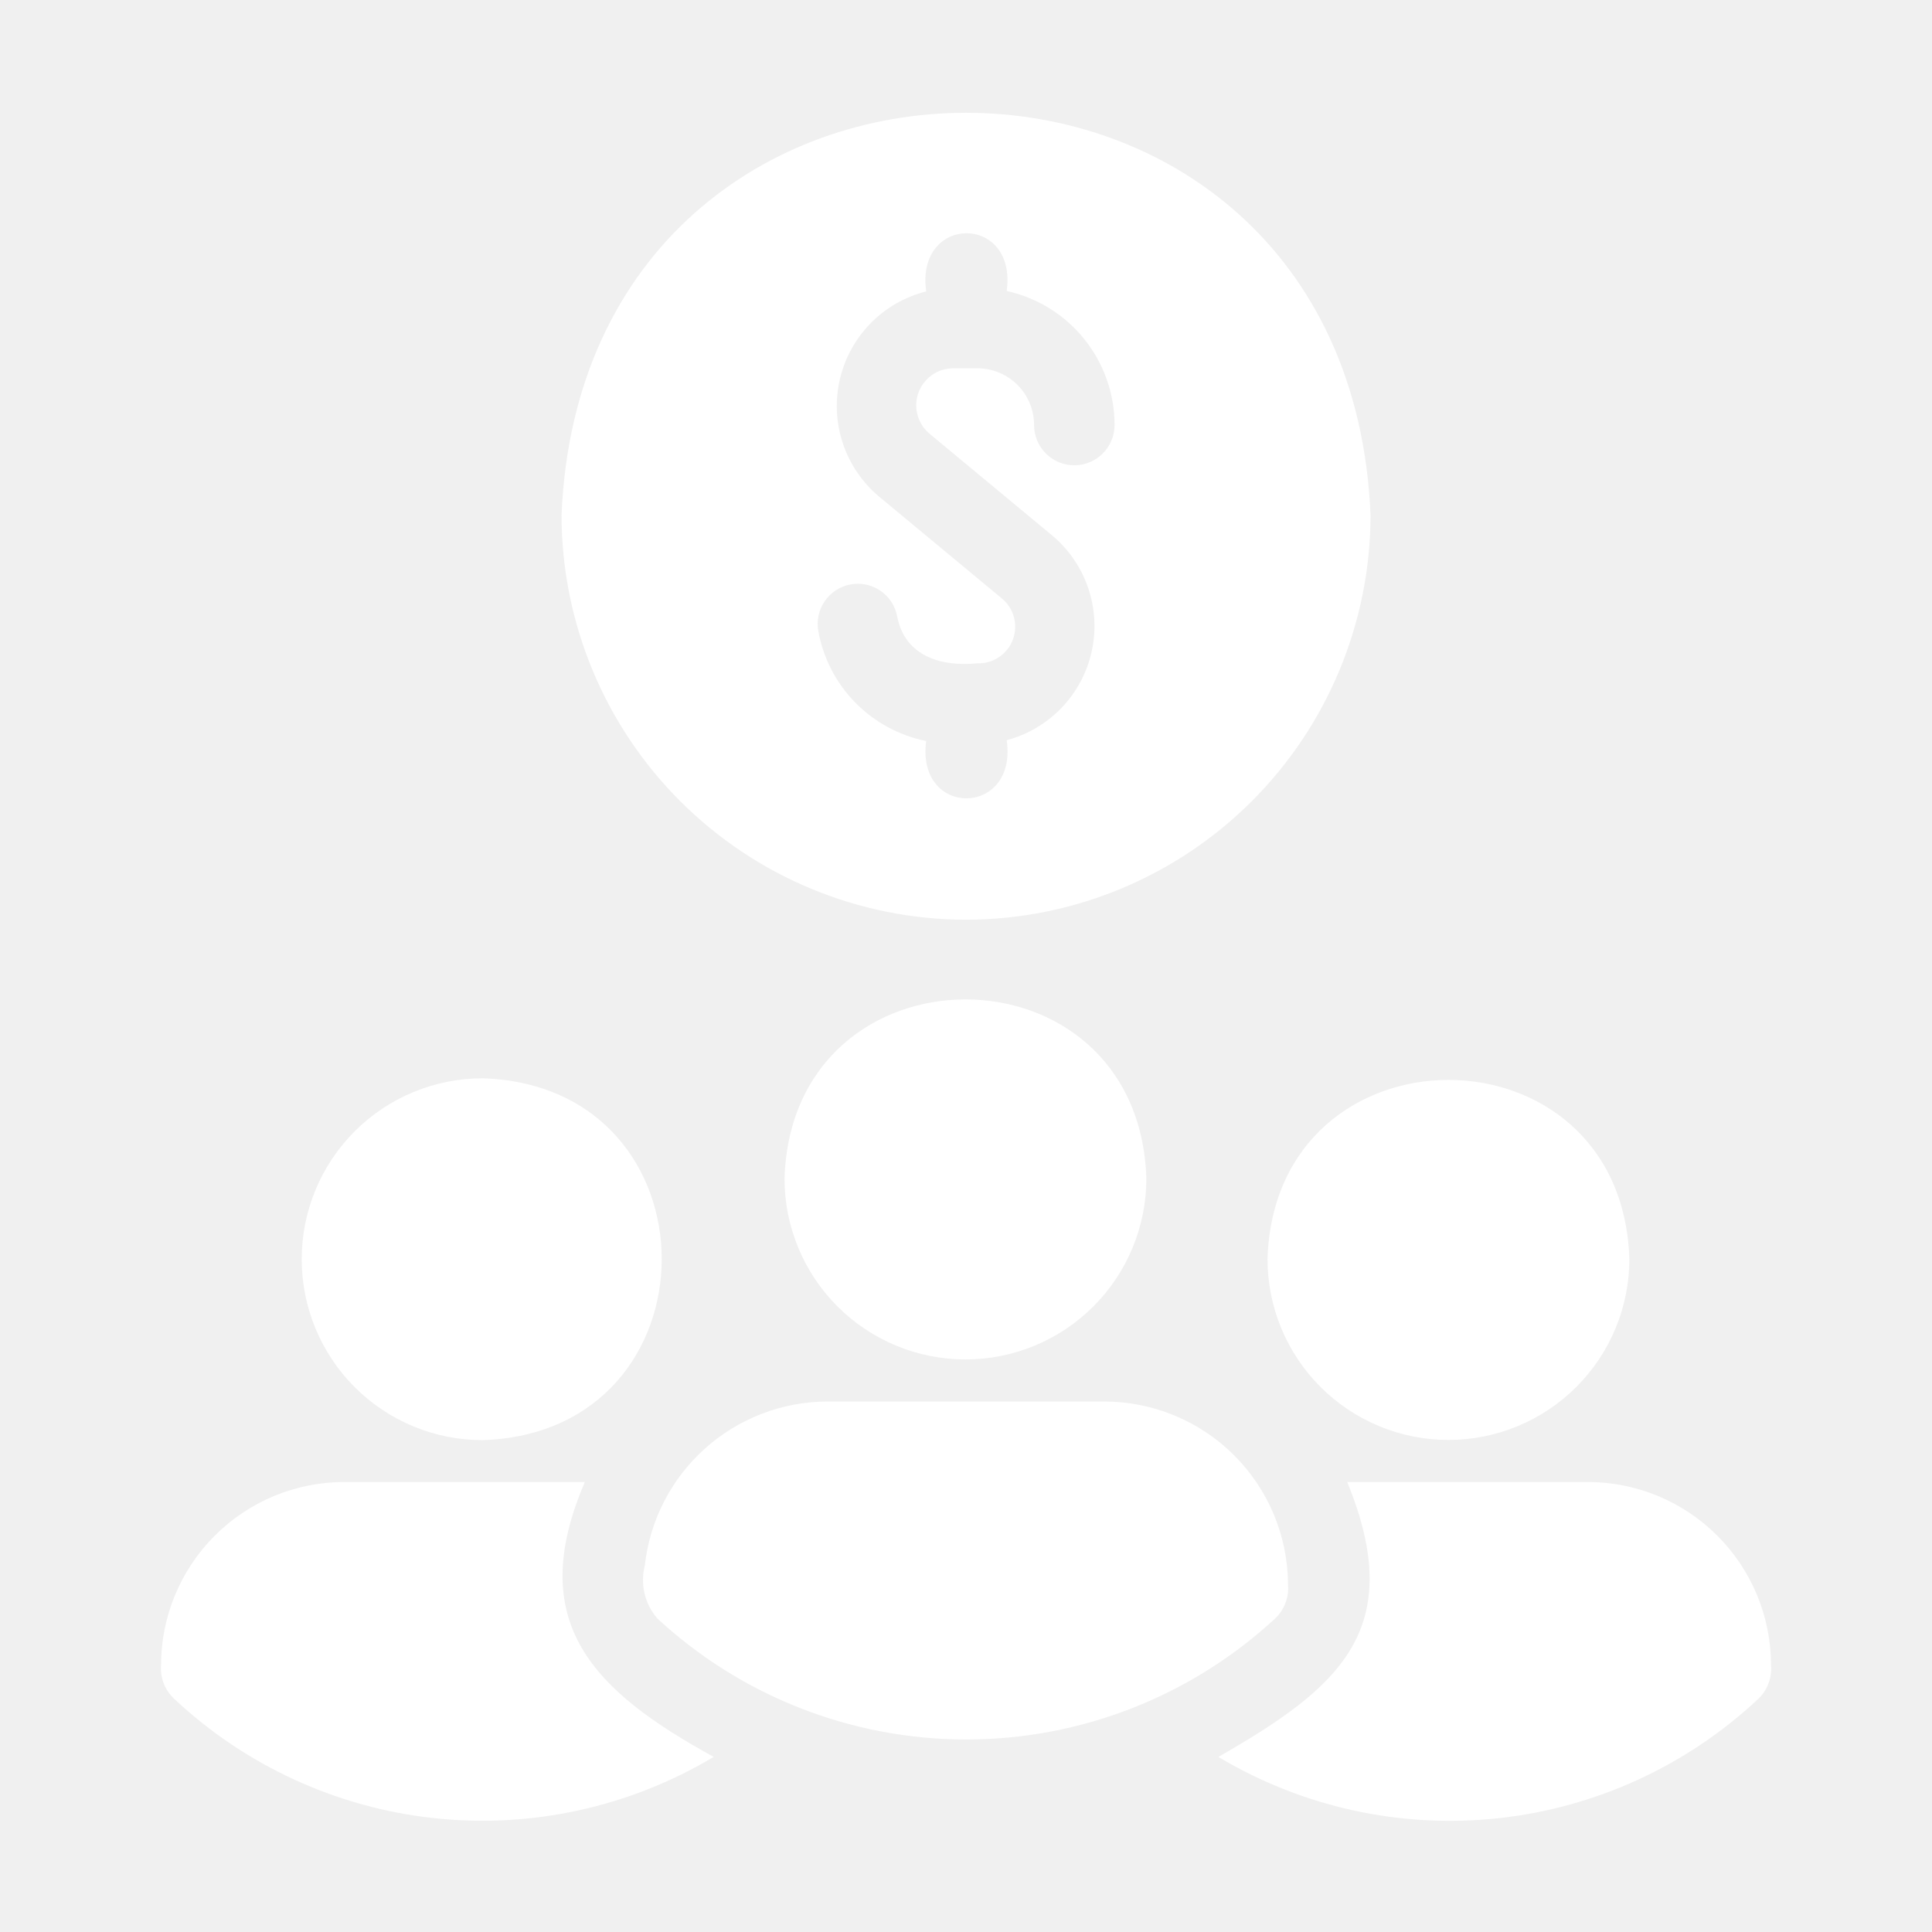
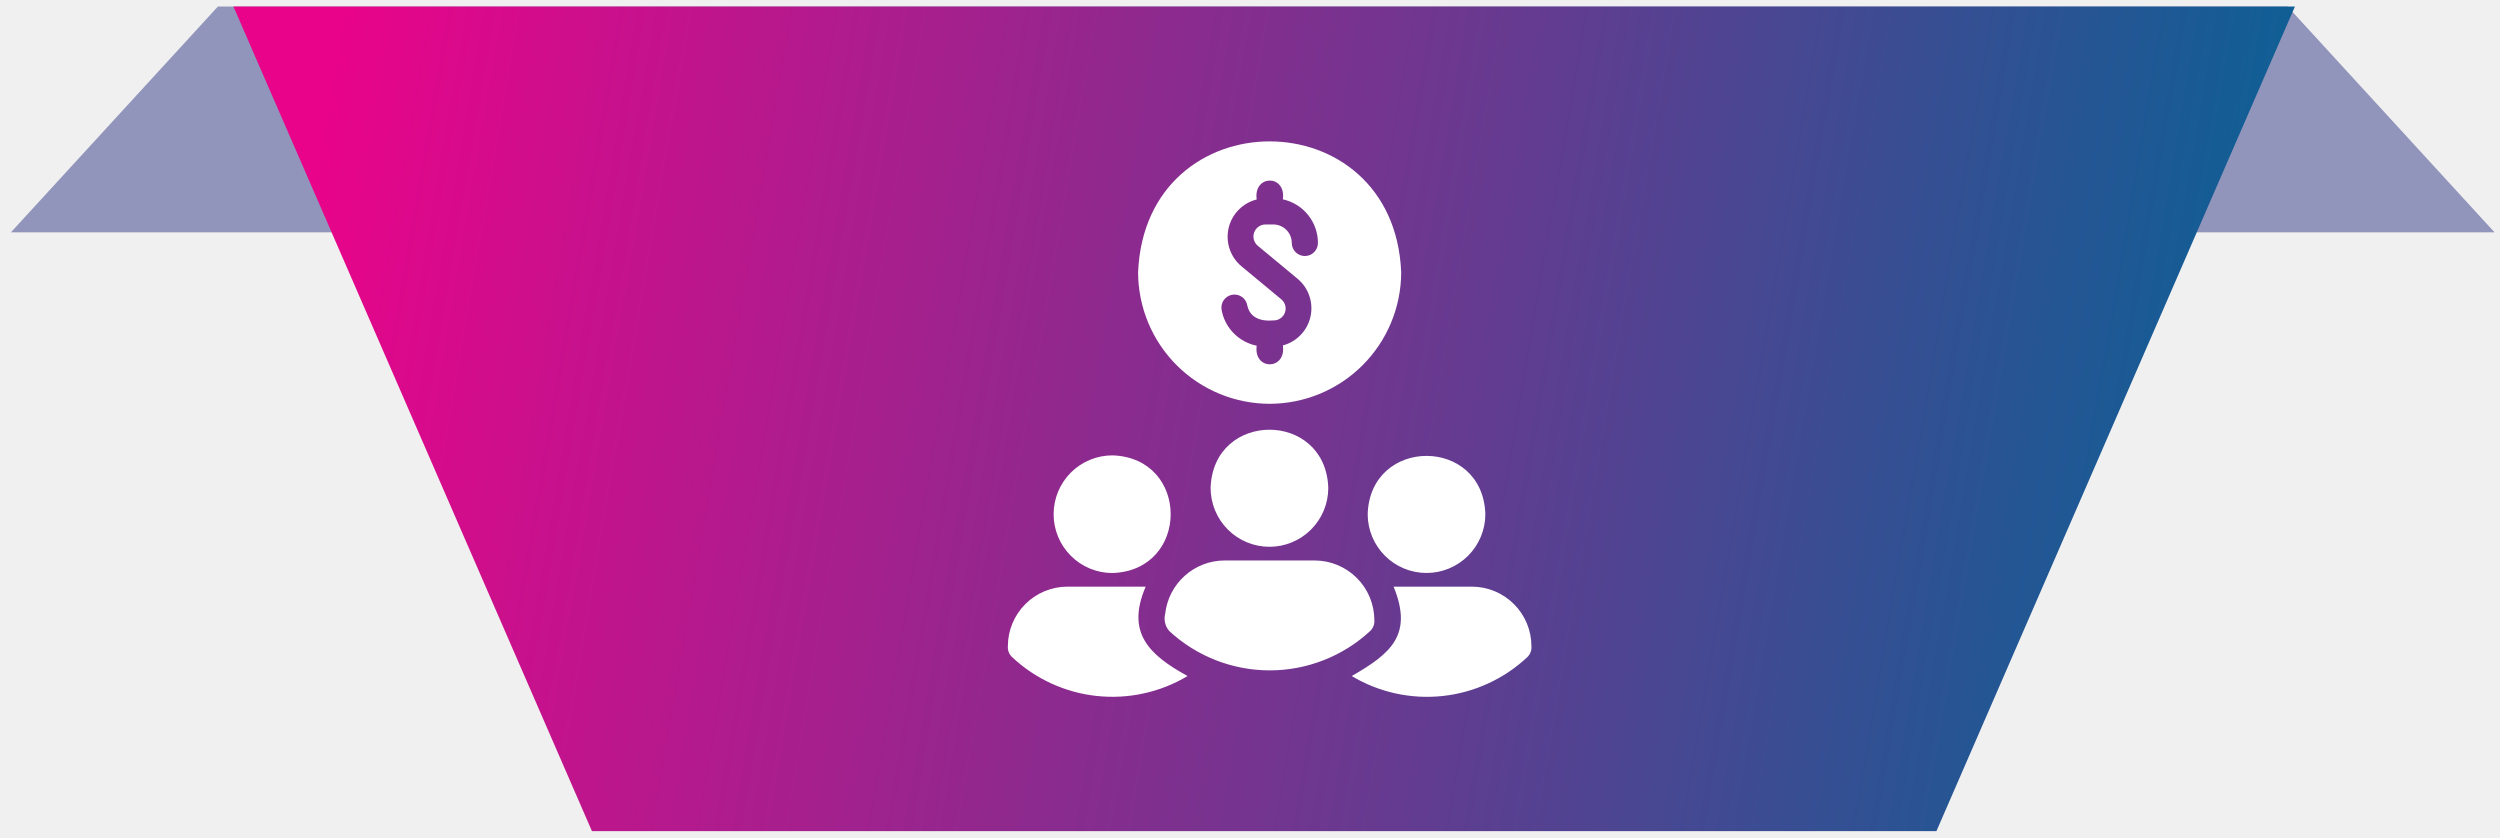
- <svg xmlns="http://www.w3.org/2000/svg" width="48" height="48" viewBox="0 0 48 48" fill="none">
-   <path d="M24.001 22.85C26.665 22.847 29.219 21.787 31.103 19.903C32.987 18.019 34.047 15.464 34.051 12.8C33.497 -0.532 14.503 -0.528 13.951 12.8C13.954 15.464 15.014 18.019 16.898 19.903C18.782 21.787 21.336 22.847 24.001 22.85ZM21.131 14.52C21.259 14.496 21.392 14.498 21.52 14.525C21.648 14.552 21.77 14.604 21.877 14.679C21.985 14.753 22.077 14.848 22.148 14.958C22.219 15.068 22.268 15.191 22.291 15.32C22.486 16.31 23.391 16.568 24.281 16.48C24.472 16.487 24.66 16.433 24.819 16.326C24.978 16.22 25.099 16.066 25.166 15.887C25.232 15.707 25.24 15.511 25.189 15.327C25.138 15.143 25.03 14.979 24.881 14.86L21.831 12.33C21.418 11.981 21.11 11.526 20.94 11.013C20.769 10.5 20.744 9.951 20.866 9.425C20.988 8.898 21.253 8.416 21.631 8.031C22.009 7.645 22.487 7.372 23.011 7.24C22.741 5.319 25.277 5.311 25.011 7.23C25.77 7.396 26.45 7.817 26.937 8.423C27.425 9.029 27.691 9.783 27.691 10.56C27.691 10.825 27.585 11.08 27.398 11.267C27.21 11.455 26.956 11.56 26.691 11.56C26.426 11.56 26.171 11.455 25.984 11.267C25.796 11.08 25.691 10.825 25.691 10.56C25.691 10.375 25.655 10.191 25.584 10.02C25.513 9.849 25.409 9.693 25.278 9.562C25.147 9.431 24.992 9.328 24.821 9.257C24.649 9.186 24.466 9.15 24.281 9.15H23.681C23.49 9.151 23.304 9.21 23.149 9.321C22.994 9.432 22.877 9.588 22.814 9.768C22.752 9.948 22.747 10.143 22.8 10.326C22.853 10.509 22.962 10.671 23.111 10.79L26.161 13.32C26.568 13.667 26.873 14.12 27.042 14.628C27.211 15.136 27.237 15.681 27.119 16.203C27 16.725 26.741 17.205 26.37 17.59C25.998 17.976 25.528 18.252 25.011 18.39C25.288 20.301 22.756 20.324 23.011 18.41C22.342 18.276 21.729 17.944 21.251 17.457C20.773 16.971 20.452 16.351 20.331 15.68C20.284 15.42 20.341 15.152 20.491 14.935C20.641 14.717 20.871 14.568 21.131 14.52ZM28.481 29.28C28.481 30.472 28.007 31.616 27.164 32.458C26.321 33.301 25.178 33.775 23.986 33.775C22.794 33.775 21.65 33.301 20.807 32.458C19.964 31.616 19.491 30.472 19.491 29.28C19.677 23.353 28.291 23.341 28.481 29.28ZM11.991 26.79C17.927 26.979 17.919 35.586 11.991 35.78C10.799 35.78 9.655 35.306 8.812 34.463C7.969 33.62 7.496 32.477 7.496 31.285C7.496 30.093 7.969 28.95 8.812 28.107C9.655 27.264 10.799 26.79 11.991 26.79ZM17.731 43.65C15.644 44.897 13.207 45.432 10.79 45.172C8.372 44.912 6.105 43.872 4.331 42.21C4.216 42.104 4.126 41.974 4.069 41.828C4.012 41.682 3.988 41.526 4.001 41.37C4.002 40.164 4.482 39.007 5.335 38.154C6.188 37.301 7.344 36.821 8.551 36.82H14.531C13.018 40.33 14.767 42.02 17.731 43.65ZM40.481 31.28C40.481 32.472 40.007 33.615 39.164 34.458C38.321 35.301 37.178 35.775 35.986 35.775C34.794 35.775 33.65 35.301 32.807 34.458C31.964 33.615 31.491 32.472 31.491 31.28C31.677 25.353 40.291 25.341 40.481 31.28ZM16.331 40.21C16.176 40.031 16.067 39.818 16.013 39.588C15.959 39.358 15.962 39.119 16.021 38.89C16.145 37.774 16.675 36.743 17.511 35.992C18.346 35.242 19.428 34.825 20.551 34.82H27.451C28.656 34.825 29.811 35.306 30.663 36.158C31.515 37.01 31.996 38.165 32.001 39.37C32.014 39.528 31.991 39.686 31.934 39.833C31.877 39.981 31.787 40.113 31.671 40.22C29.582 42.149 26.842 43.219 23.999 43.217C21.155 43.215 18.417 42.142 16.331 40.21ZM44.001 41.37C44.014 41.528 43.992 41.686 43.934 41.833C43.877 41.981 43.787 42.113 43.671 42.22C41.895 43.88 39.627 44.917 37.21 45.175C34.793 45.433 32.357 44.898 30.271 43.65C33.277 41.927 34.974 40.49 33.471 36.82H39.451C40.657 36.821 41.814 37.301 42.667 38.154C43.52 39.007 44 40.164 44.001 41.37Z" fill="white" />
+ <svg xmlns="http://www.w3.org/2000/svg" width="191" height="64" viewBox="0 0 191 64" fill="none">
+   <path d="M16.646 0.5H174.771L190.583 17.75H0.833L16.646 0.5Z" fill="#9295BB" />
+   <path d="M17.834 0.5H175.333L147.942 63.5H45.225L17.834 0.5Z" fill="url(#paint0_linear_800_613)" />
+   <path d="M97.001 30.85C99.665 30.847 102.219 29.787 104.103 27.903C105.987 26.019 107.047 23.464 107.051 20.8C106.497 7.468 87.503 7.472 86.951 20.8C86.954 23.464 88.014 26.019 89.898 27.903C91.782 29.787 94.336 30.847 97.001 30.85ZM94.131 22.52C94.26 22.496 94.392 22.497 94.52 22.525C94.648 22.552 94.769 22.604 94.877 22.679C94.985 22.753 95.077 22.848 95.148 22.958C95.219 23.068 95.268 23.191 95.291 23.32C95.486 24.31 96.391 24.568 97.281 24.48C97.472 24.487 97.66 24.433 97.819 24.326C97.978 24.22 98.099 24.066 98.166 23.887C98.232 23.707 98.24 23.512 98.189 23.327C98.138 23.143 98.03 22.98 97.881 22.86L94.831 20.33C94.418 19.981 94.11 19.526 93.94 19.013C93.769 18.5 93.744 17.951 93.866 17.424C93.988 16.898 94.253 16.416 94.631 16.03C95.01 15.645 95.487 15.372 96.011 15.24C95.741 13.319 98.277 13.311 98.011 15.23C98.77 15.396 99.45 15.817 99.937 16.423C100.425 17.029 100.691 17.783 100.691 18.56C100.691 18.825 100.585 19.08 100.398 19.267C100.21 19.455 99.956 19.56 99.691 19.56C99.426 19.56 99.171 19.455 98.984 19.267C98.796 19.08 98.691 18.825 98.691 18.56C98.691 18.375 98.655 18.191 98.584 18.02C98.513 17.849 98.409 17.693 98.278 17.562C98.147 17.431 97.992 17.328 97.821 17.257C97.65 17.186 97.466 17.15 97.281 17.15H96.681C96.49 17.151 96.304 17.21 96.149 17.321C95.994 17.432 95.877 17.588 95.814 17.768C95.752 17.948 95.747 18.143 95.8 18.326C95.853 18.509 95.962 18.671 96.111 18.79L99.161 21.32C99.568 21.667 99.873 22.12 100.042 22.628C100.211 23.136 100.237 23.681 100.119 24.203C100.001 24.725 99.742 25.205 99.37 25.59C98.998 25.976 98.528 26.252 98.011 26.39C98.288 28.301 95.756 28.324 96.011 26.41C95.342 26.276 94.729 25.944 94.251 25.457C93.773 24.971 93.452 24.351 93.331 23.68C93.284 23.42 93.341 23.152 93.491 22.935C93.641 22.717 93.871 22.568 94.131 22.52ZM101.481 37.28C101.481 38.472 101.007 39.615 100.164 40.458C99.321 41.301 98.178 41.775 96.986 41.775C95.794 41.775 94.65 41.301 93.807 40.458C92.964 39.615 92.491 38.472 92.491 37.28C92.677 31.353 101.291 31.341 101.481 37.28ZM84.991 34.79C90.927 34.979 90.919 43.586 84.991 43.78C83.799 43.78 82.655 43.306 81.812 42.463C80.969 41.62 80.496 40.477 80.496 39.285C80.496 38.093 80.969 36.95 81.812 36.106C82.655 35.264 83.799 34.79 84.991 34.79ZM90.731 51.65C88.644 52.897 86.207 53.432 83.79 53.172C81.372 52.912 79.105 51.872 77.331 50.21C77.216 50.104 77.126 49.974 77.069 49.828C77.012 49.682 76.988 49.526 77.001 49.37C77.002 48.164 77.482 47.007 78.335 46.154C79.188 45.301 80.344 44.821 81.551 44.82H87.531C86.018 48.33 87.767 50.02 90.731 51.65ZM113.481 39.28C113.481 40.472 113.007 41.615 112.164 42.458C111.321 43.301 110.178 43.775 108.986 43.775C107.794 43.775 106.65 43.301 105.807 42.458C104.964 41.615 104.491 40.472 104.491 39.28C104.677 33.353 113.291 33.341 113.481 39.28ZM89.331 48.21C89.176 48.031 89.067 47.818 89.013 47.588C88.959 47.358 88.962 47.119 89.021 46.89C89.145 45.774 89.675 44.743 90.511 43.992C91.346 43.242 92.428 42.825 93.551 42.82H100.451C101.656 42.825 102.811 43.306 103.663 44.158C104.515 45.01 104.996 46.165 105.001 47.37C105.014 47.528 104.992 47.686 104.934 47.833C104.877 47.981 104.787 48.113 104.671 48.22C102.582 50.149 99.842 51.219 96.999 51.217C94.156 51.215 91.417 50.142 89.331 48.21ZM117.001 49.37C117.014 49.528 116.992 49.686 116.934 49.833C116.877 49.981 116.787 50.113 116.671 50.22C114.895 51.88 112.627 52.917 110.21 53.175C107.793 53.433 105.357 52.898 103.271 51.65C106.277 49.927 107.974 48.49 106.471 44.82H112.451C113.657 44.821 114.814 45.301 115.667 46.154C116.52 47.007 117 48.164 117.001 49.37Z" fill="white" />
+   <defs>
+     <linearGradient id="paint0_linear_800_613" x1="23.667" y1="12.071" x2="173.093" y2="37.598" gradientUnits="userSpaceOnUse">
+       <stop stop-color="#E9038A" />
+       <stop offset="1" stop-color="#0A6195" />
+     </linearGradient>
+   </defs>
</svg>
